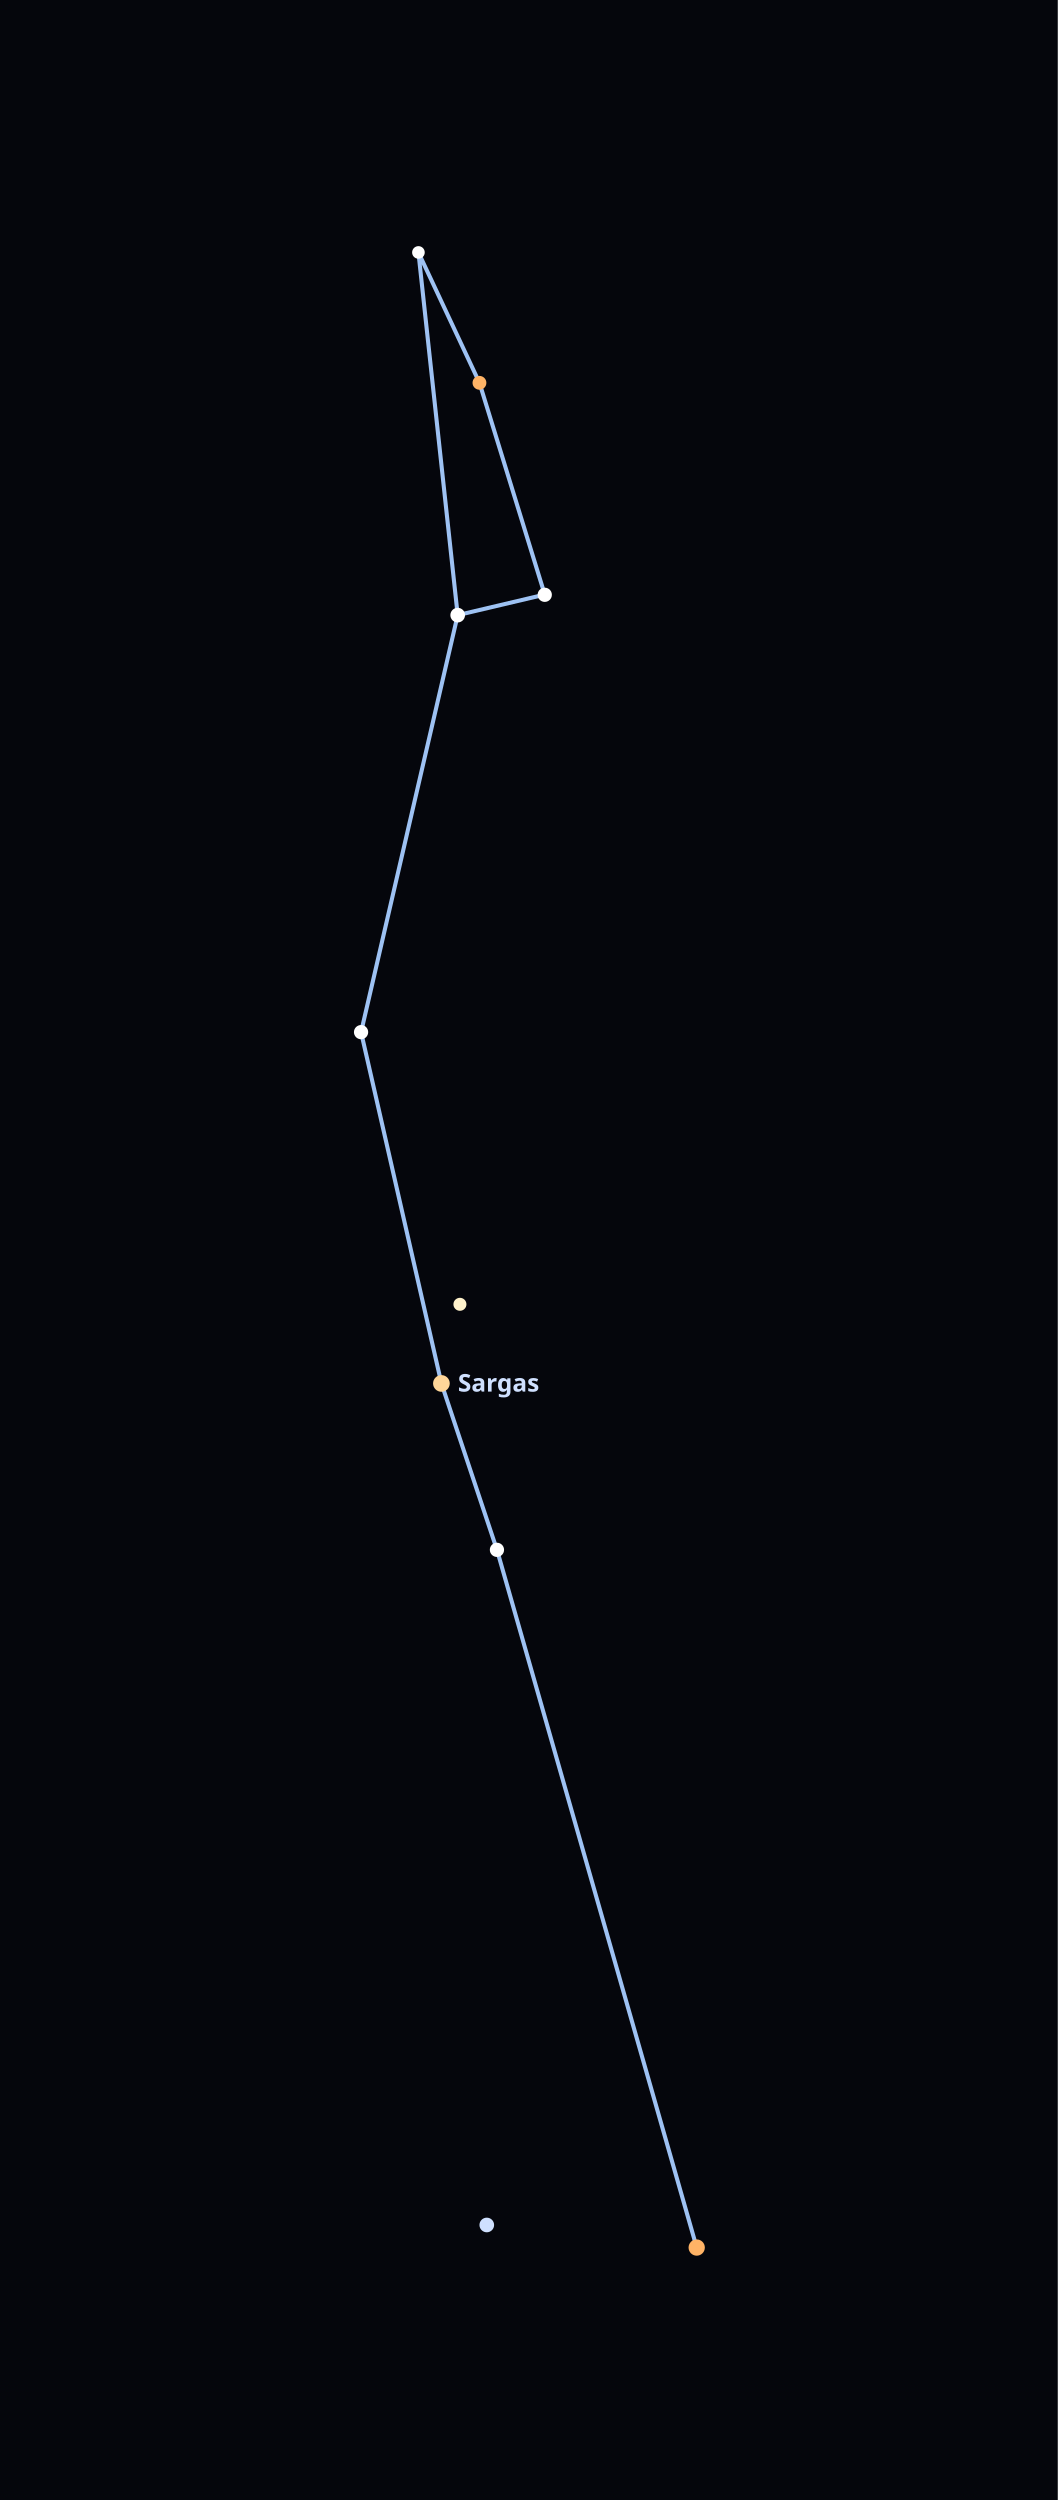
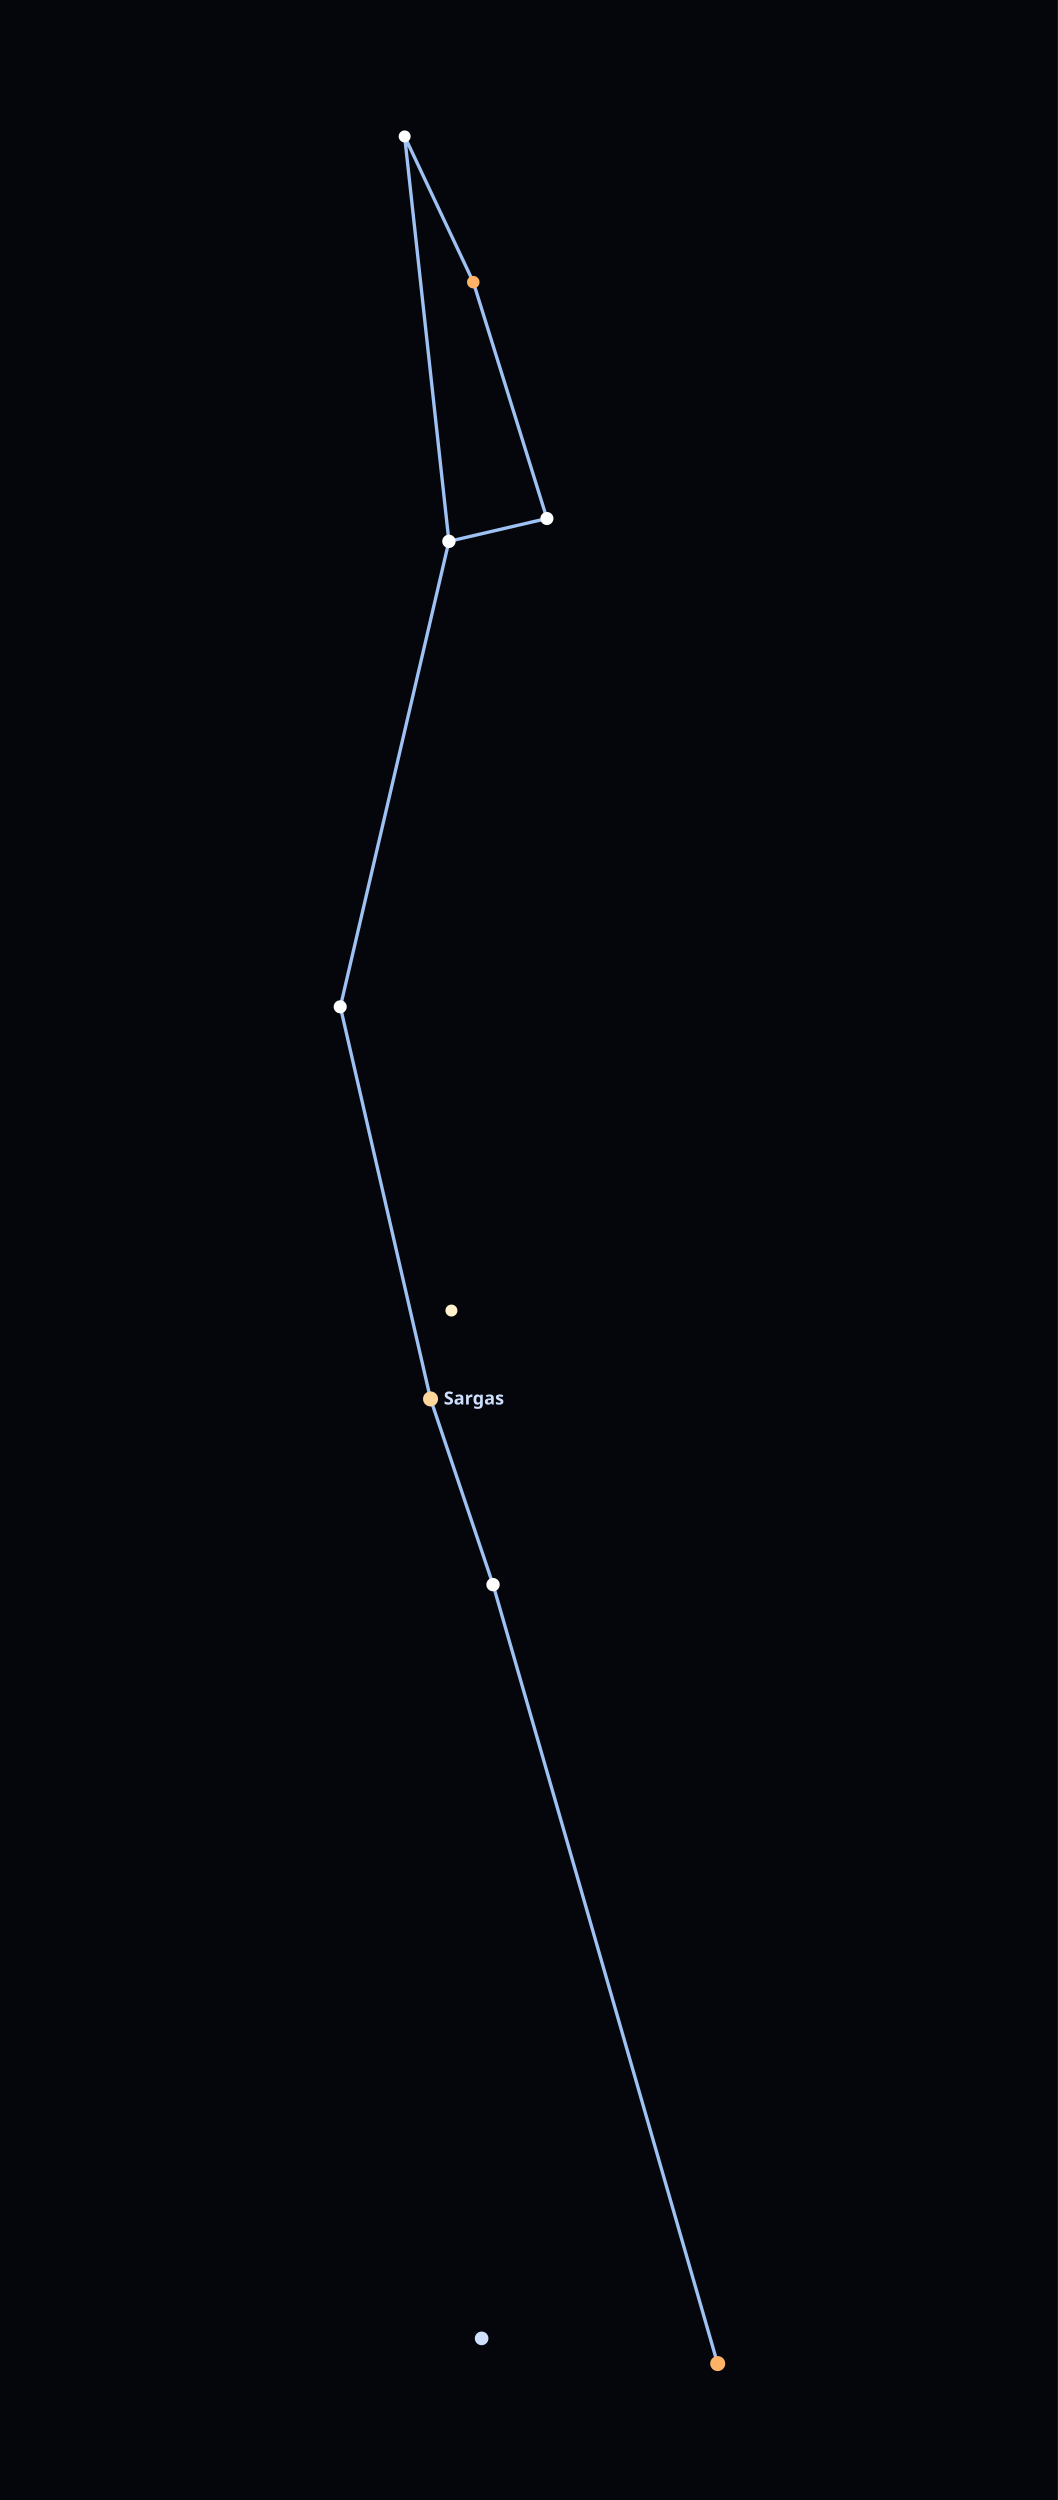
- <svg xmlns="http://www.w3.org/2000/svg" viewBox="0 0 520 1229" font-family="Audiowide, Segoe UI, sans-serif">
-   <rect width="520" height="1229" fill="#05060c" />
-   <polyline points="225.0,302.4 205.7,124.1 235.7,188.2 267.8,292.3 225.0,302.4 177.5,507.4 217.0,680.1 244.3,761.9 342.5,1104.9" fill="none" stroke="#a6ccff" stroke-width="2.0" stroke-opacity="0.95" stroke-linejoin="round" />
-   <circle class="star" cx="225.0" cy="302.4" r="3.6" fill="#ffffff" data-name="HIP 77233" data-meta="mag 3.65" />
-   <circle class="star" cx="205.7" cy="124.1" r="3.1" fill="#ffffff" data-name="HIP 76852" data-meta="mag 4.51" />
-   <circle class="star" cx="235.7" cy="188.2" r="3.4" fill="#ffb366" data-name="HIP 77450" data-meta="mag 4.09" />
-   <circle class="star" cx="267.8" cy="292.4" r="3.5" fill="#ffffff" data-name="HIP 78072" data-meta="mag 3.85" />
-   <circle class="star" cx="177.5" cy="507.4" r="3.5" fill="#ffffff" data-name="HIP 76276" data-meta="mag 3.8" />
-   <circle class="star" cx="217.0" cy="680.1" r="4.1" fill="#ffd699" data-name="Sargas" data-meta="mag 2.63" />
-   <text x="225.1" y="684.1" fill="#cfe0ff" font-size="12" font-weight="bold">Sargas</text>
-   <circle class="star" cx="244.3" cy="761.9" r="3.5" fill="#ffffff" data-name="HIP 77622" data-meta="mag 3.71" />
-   <circle class="star" cx="342.5" cy="1104.9" r="4.0" fill="#ffb366" data-name="HIP 79593" data-meta="mag 2.73" />
-   <circle class="star" cx="177.0" cy="-171.7" r="4.3" fill="#ffffff" data-name="Unukalhai" data-meta="mag 2.22" />
-   <text x="185.3" y="-167.7" fill="#cfe0ff" font-size="12" font-weight="bold">Unukalhai</text>
-   <circle class="star" cx="239.3" cy="1093.8" r="3.6" fill="#cfe0ff" data-name="HIP 77516" data-meta="mag 3.54" />
-   <circle class="star" cx="226.1" cy="641.2" r="3.2" fill="#fff2cc" data-name="HIP 77257" data-meta="mag 4.42" />
+ <svg xmlns="http://www.w3.org/2000/svg" viewBox="0 0 760 1796" font-family="Audiowide, Segoe UI, sans-serif">
+   <rect width="760" height="1796" fill="#05060c" />
+   <polyline class="fig-line" points="322.5,388.9 290.7,98.0 340.0,202.6 392.9,372.5 322.5,388.9 244.5,723.3 309.3,1005.0 354.2,1138.4 515.5,1698.0" fill="none" stroke="#a6ccff" stroke-width="2.4" stroke-opacity="0.95" stroke-linejoin="round" data-seq="77233,76852,77450,78072,77233,76276,77070,77622,79593" />
+   <circle class="star" cx="322.5" cy="388.9" r="4.8" fill="#ffffff" data-name="HIP 77233" data-meta="mag 3.65" data-vid="77233" />
+   <circle class="star" cx="290.7" cy="98.0" r="4.3" fill="#ffffff" data-name="HIP 76852" data-meta="mag 4.51" data-vid="76852" />
+   <circle class="star" cx="340.0" cy="202.7" r="4.5" fill="#ffb366" data-name="HIP 77450" data-meta="mag 4.09" data-vid="77450" />
+   <circle class="star" cx="392.9" cy="372.5" r="4.7" fill="#ffffff" data-name="HIP 78072" data-meta="mag 3.85" data-vid="78072" />
+   <circle class="star" cx="244.4" cy="723.3" r="4.7" fill="#ffffff" data-name="HIP 76276" data-meta="mag 3.8" data-vid="76276" />
+   <circle class="star" cx="309.3" cy="1005.0" r="5.4" fill="#ffd699" data-name="Sargas" data-meta="mag 2.63" data-vid="77070" />
+   <text class="star-label" x="318.8" y="1009.0" fill="#cfe0ff" font-size="13" font-weight="bold" data-vid="77070">Sargas</text>
+   <circle class="star" cx="354.2" cy="1138.4" r="4.8" fill="#ffffff" data-name="HIP 77622" data-meta="mag 3.71" data-vid="77622" />
+   <circle class="star" cx="515.6" cy="1698.0" r="5.4" fill="#ffb366" data-name="HIP 79593" data-meta="mag 2.73" data-vid="79593" />
+   <circle class="star" cx="243.7" cy="-384.4" r="5.7" fill="#ffffff" data-name="Unukalhai" data-meta="mag 2.22" data-vid="76267" />
+   <text class="star-label" x="253.3" y="-380.4" fill="#cfe0ff" font-size="13" font-weight="bold" data-vid="76267">Unukalhai</text>
+   <circle class="star" cx="346.0" cy="1679.9" r="4.9" fill="#cfe0ff" data-name="HIP 77516" data-meta="mag 3.54" data-vid="77516" />
+   <circle class="star" cx="324.3" cy="941.5" r="4.3" fill="#fff2cc" data-name="HIP 77257" data-meta="mag 4.42" data-vid="77257" />
</svg>
